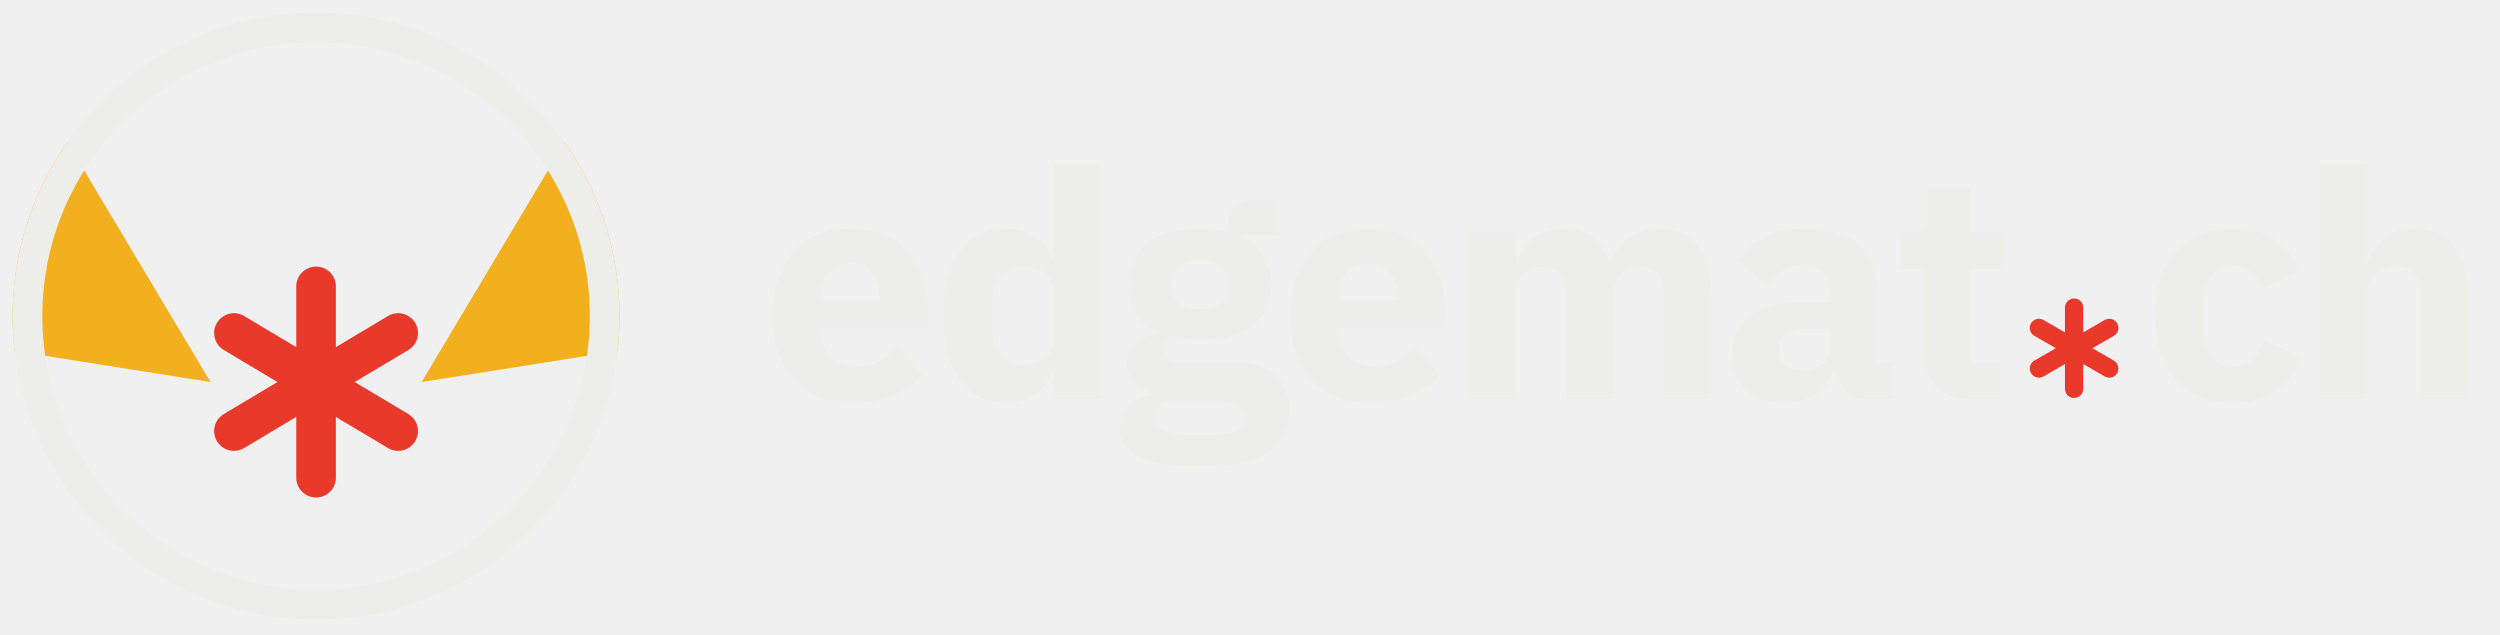
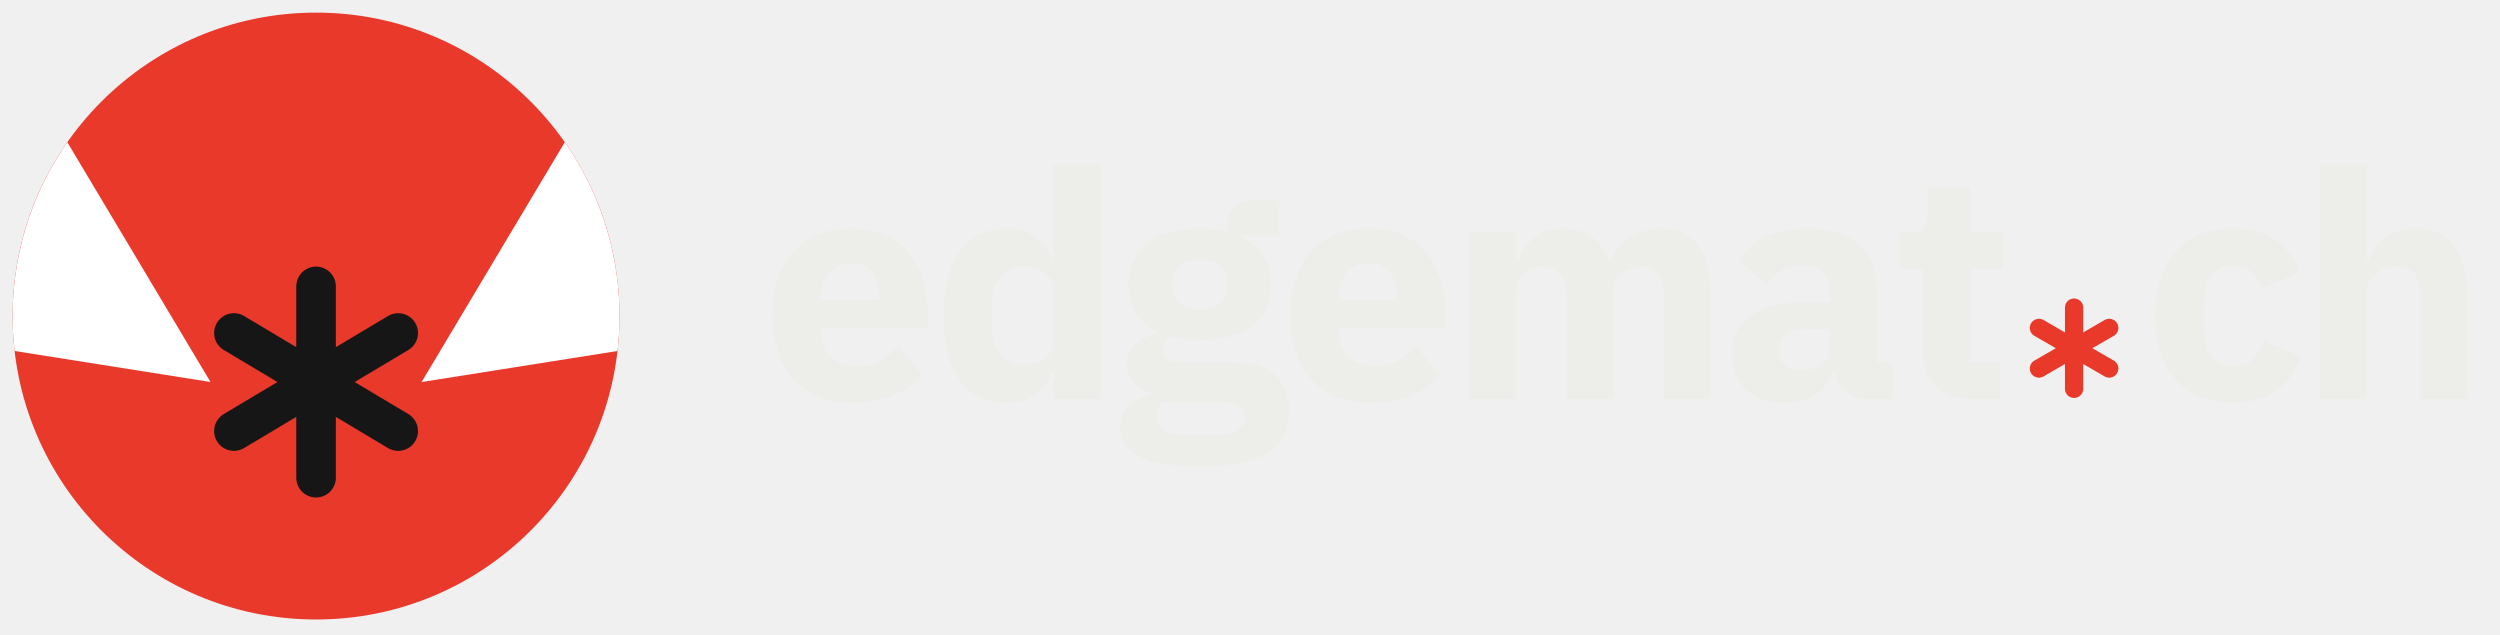
<svg xmlns="http://www.w3.org/2000/svg" width="394.15" height="100" viewBox="0 0 394.15 100">
  <g id="mark" transform="translate(-2.17 -2.17) scale(0.52)">
-     <path id="edge-left" fill="#F2B01E" d="M68 120 L24.59 47.3 L24.14 47.95 L23.5 48.89 L22.88 49.83 L22.27 50.78 L21.68 51.74 L21.09 52.7 L20.51 53.67 L19.95 54.65 L19.4 55.64 L18.86 56.63 L18.34 57.63 L17.82 58.64 L17.32 59.65 L16.83 60.66 L16.36 61.69 L15.89 62.72 L15.44 63.75 L15 64.79 L14.58 65.84 L14.16 66.89 L13.76 67.95 L13.38 69.01 L13 70.07 L12.64 71.14 L12.3 72.22 L11.96 73.29 L11.64 74.38 L11.33 75.46 L11.04 76.55 L10.76 77.65 L10.49 78.74 L10.24 79.84 L9.99 80.95 L9.77 82.05 L9.55 83.16 L9.35 84.27 L9.17 85.39 L9 86.5 L8.84 87.62 L8.69 88.74 L8.56 89.86 L8.44 90.98 L8.34 92.11 L8.25 93.23 L8.17 94.36 L8.11 95.49 L8.06 96.61 L8.03 97.74 L8.01 98.87 L8 100 L8.01 101.13 L8.03 102.26 L8.06 103.39 L8.11 104.51 L8.17 105.64 L8.25 106.77 L8.34 107.89 L8.44 109.02 L8.56 110.14 L8.61 110.59 Z" />
-     <path id="edge-right" fill="#F2B01E" d="M132 120 L191.39 110.59 L191.44 110.14 L191.56 109.02 L191.66 107.89 L191.75 106.77 L191.83 105.64 L191.89 104.51 L191.94 103.39 L191.97 102.26 L191.99 101.13 L192 100 L191.99 98.87 L191.97 97.74 L191.94 96.61 L191.89 95.49 L191.83 94.36 L191.75 93.23 L191.66 92.11 L191.56 90.98 L191.44 89.86 L191.31 88.74 L191.16 87.62 L191 86.5 L190.83 85.39 L190.65 84.27 L190.45 83.16 L190.23 82.05 L190.01 80.95 L189.76 79.84 L189.51 78.74 L189.24 77.65 L188.96 76.55 L188.67 75.46 L188.36 74.38 L188.04 73.29 L187.7 72.22 L187.36 71.14 L187 70.07 L186.62 69.01 L186.24 67.95 L185.84 66.89 L185.42 65.84 L185 64.79 L184.56 63.75 L184.11 62.72 L183.64 61.69 L183.17 60.66 L182.68 59.65 L182.18 58.64 L181.66 57.63 L181.14 56.63 L180.6 55.64 L180.05 54.65 L179.49 53.67 L178.91 52.7 L178.32 51.74 L177.73 50.78 L177.12 49.83 L176.5 48.89 L175.86 47.95 L175.41 47.3 Z" />
-     <path id="ring" fill="#EDEDEA" fill-rule="evenodd" d="M191.99 98.87 L191.97 97.74 L191.94 96.61 L191.89 95.49 L191.83 94.36 L191.75 93.23 L191.66 92.11 L191.56 90.98 L191.44 89.86 L191.31 88.74 L191.16 87.62 L191 86.5 L190.83 85.39 L190.65 84.27 L190.45 83.16 L190.23 82.05 L190.01 80.95 L189.76 79.84 L189.51 78.74 L189.24 77.65 L188.96 76.55 L188.67 75.46 L188.36 74.38 L188.04 73.29 L187.7 72.22 L187.36 71.14 L187 70.07 L186.62 69.01 L186.24 67.95 L185.84 66.89 L185.42 65.84 L185 64.79 L184.56 63.75 L184.11 62.72 L183.64 61.69 L183.17 60.66 L182.68 59.65 L182.18 58.64 L181.66 57.63 L181.14 56.63 L180.6 55.64 L180.05 54.65 L179.49 53.67 L178.91 52.7 L178.32 51.74 L177.73 50.78 L177.12 49.83 L176.5 48.89 L175.86 47.95 L175.22 47.03 L174.56 46.11 L173.9 45.2 L173.22 44.29 L172.53 43.4 L171.83 42.51 L171.12 41.64 L170.4 40.77 L169.66 39.91 L168.92 39.06 L168.17 38.22 L167.4 37.38 L166.63 36.56 L165.85 35.75 L165.05 34.95 L164.25 34.15 L163.44 33.37 L162.62 32.6 L161.78 31.83 L160.94 31.08 L160.09 30.34 L159.23 29.6 L158.36 28.88 L157.49 28.17 L156.6 27.47 L155.71 26.78 L154.8 26.1 L153.89 25.44 L152.97 24.78 L152.05 24.14 L151.11 23.5 L150.17 22.88 L149.22 22.27 L148.26 21.68 L147.3 21.09 L146.33 20.51 L145.35 19.95 L144.36 19.4 L143.37 18.86 L142.37 18.34 L141.36 17.82 L140.35 17.32 L139.34 16.83 L138.31 16.36 L137.28 15.89 L136.25 15.44 L135.21 15 L134.16 14.58 L133.11 14.16 L132.05 13.76 L130.99 13.38 L129.93 13 L128.86 12.64 L127.78 12.3 L126.71 11.96 L125.62 11.64 L124.54 11.33 L123.45 11.04 L122.35 10.76 L121.26 10.49 L120.16 10.24 L119.05 9.99 L117.95 9.77 L116.84 9.55 L115.73 9.35 L114.61 9.17 L113.5 9 L112.38 8.84 L111.26 8.69 L110.14 8.56 L109.02 8.44 L107.89 8.34 L106.77 8.25 L105.64 8.17 L104.51 8.11 L103.39 8.06 L102.26 8.03 L101.13 8.01 L100 8 L98.87 8.01 L97.74 8.03 L96.61 8.06 L95.49 8.11 L94.36 8.17 L93.23 8.25 L92.11 8.34 L90.98 8.44 L89.86 8.56 L88.74 8.69 L87.62 8.84 L86.5 9 L85.39 9.17 L84.27 9.35 L83.16 9.55 L82.05 9.77 L80.95 9.99 L79.84 10.24 L78.74 10.49 L77.65 10.76 L76.55 11.04 L75.46 11.33 L74.38 11.64 L73.29 11.96 L72.22 12.3 L71.14 12.64 L70.07 13 L69.01 13.38 L67.95 13.76 L66.89 14.16 L65.84 14.58 L64.79 15 L63.75 15.44 L62.72 15.89 L61.69 16.36 L60.66 16.83 L59.65 17.32 L58.64 17.82 L57.63 18.34 L56.63 18.86 L55.64 19.4 L54.65 19.95 L53.67 20.51 L52.7 21.09 L51.74 21.68 L50.78 22.27 L49.83 22.88 L48.89 23.5 L47.95 24.14 L47.03 24.78 L46.11 25.44 L45.2 26.1 L44.29 26.78 L43.4 27.47 L42.51 28.17 L41.64 28.88 L40.77 29.6 L39.91 30.34 L39.06 31.08 L38.22 31.83 L37.38 32.6 L36.56 33.37 L35.75 34.15 L34.95 34.95 L34.15 35.75 L33.37 36.56 L32.6 37.38 L31.83 38.22 L31.08 39.06 L30.34 39.91 L29.6 40.77 L28.88 41.64 L28.17 42.51 L27.47 43.4 L26.78 44.29 L26.1 45.2 L25.44 46.11 L24.78 47.03 L24.14 47.95 L23.5 48.89 L22.88 49.83 L22.27 50.78 L21.68 51.74 L21.09 52.7 L20.51 53.67 L19.95 54.65 L19.4 55.64 L18.86 56.63 L18.34 57.63 L17.82 58.64 L17.32 59.65 L16.83 60.66 L16.36 61.69 L15.89 62.72 L15.44 63.75 L15 64.79 L14.58 65.84 L14.16 66.89 L13.76 67.95 L13.38 69.01 L13 70.07 L12.64 71.14 L12.3 72.22 L11.96 73.29 L11.64 74.38 L11.33 75.46 L11.04 76.55 L10.76 77.65 L10.49 78.74 L10.24 79.84 L9.99 80.95 L9.77 82.05 L9.55 83.16 L9.35 84.27 L9.17 85.39 L9 86.5 L8.84 87.62 L8.69 88.74 L8.56 89.86 L8.44 90.98 L8.34 92.11 L8.25 93.23 L8.17 94.36 L8.11 95.49 L8.06 96.61 L8.03 97.74 L8.01 98.87 L8 100 L8.01 101.13 L8.03 102.26 L8.06 103.39 L8.11 104.51 L8.17 105.64 L8.25 106.77 L8.34 107.89 L8.44 109.02 L8.56 110.14 L8.69 111.26 L8.84 112.38 L9 113.5 L9.17 114.61 L9.35 115.73 L9.55 116.84 L9.77 117.95 L9.99 119.05 L10.24 120.16 L10.49 121.26 L10.76 122.35 L11.04 123.45 L11.33 124.54 L11.64 125.62 L11.96 126.71 L12.3 127.78 L12.64 128.86 L13 129.93 L13.38 130.99 L13.76 132.05 L14.16 133.11 L14.58 134.16 L15 135.21 L15.44 136.25 L15.89 137.28 L16.36 138.31 L16.83 139.34 L17.32 140.35 L17.82 141.36 L18.34 142.37 L18.86 143.37 L19.4 144.36 L19.95 145.35 L20.51 146.33 L21.09 147.3 L21.68 148.26 L22.27 149.22 L22.88 150.17 L23.5 151.11 L24.14 152.05 L24.78 152.97 L25.44 153.89 L26.1 154.8 L26.78 155.71 L27.47 156.6 L28.17 157.49 L28.88 158.36 L29.6 159.23 L30.34 160.09 L31.08 160.94 L31.83 161.78 L32.6 162.62 L33.37 163.44 L34.15 164.25 L34.95 165.05 L35.75 165.85 L36.56 166.63 L37.38 167.4 L38.22 168.17 L39.06 168.92 L39.91 169.66 L40.77 170.4 L41.64 171.12 L42.51 171.83 L43.4 172.53 L44.29 173.22 L45.2 173.9 L46.11 174.56 L47.03 175.22 L47.95 175.86 L48.89 176.5 L49.83 177.12 L50.78 177.73 L51.74 178.32 L52.7 178.91 L53.67 179.49 L54.65 180.05 L55.64 180.6 L56.63 181.14 L57.63 181.66 L58.64 182.18 L59.65 182.68 L60.66 183.17 L61.69 183.64 L62.72 184.11 L63.75 184.56 L64.79 185 L65.84 185.42 L66.89 185.84 L67.95 186.24 L69.01 186.62 L70.07 187 L71.14 187.36 L72.22 187.7 L73.29 188.04 L74.38 188.36 L75.46 188.67 L76.55 188.96 L77.65 189.24 L78.74 189.51 L79.84 189.76 L80.95 190.01 L82.05 190.23 L83.16 190.45 L84.27 190.65 L85.39 190.83 L86.5 191 L87.62 191.16 L88.74 191.31 L89.86 191.44 L90.98 191.56 L92.11 191.66 L93.23 191.75 L94.36 191.83 L95.49 191.89 L96.61 191.94 L97.74 191.97 L98.87 191.99 L100 192 L101.13 191.99 L102.26 191.97 L103.39 191.94 L104.51 191.89 L105.64 191.83 L106.77 191.75 L107.89 191.66 L109.02 191.56 L110.14 191.44 L111.26 191.31 L112.38 191.16 L113.5 191 L114.61 190.83 L115.73 190.65 L116.84 190.45 L117.95 190.23 L119.05 190.01 L120.16 189.76 L121.26 189.51 L122.35 189.24 L123.45 188.96 L124.54 188.67 L125.62 188.36 L126.71 188.04 L127.78 187.7 L128.86 187.36 L129.93 187 L130.99 186.62 L132.05 186.24 L133.11 185.84 L134.16 185.42 L135.21 185 L136.25 184.56 L137.28 184.11 L138.31 183.64 L139.34 183.17 L140.35 182.68 L141.36 182.18 L142.37 181.66 L143.37 181.14 L144.36 180.6 L145.35 180.05 L146.33 179.49 L147.3 178.91 L148.26 178.32 L149.22 177.73 L150.17 177.12 L151.11 176.5 L152.05 175.86 L152.97 175.22 L153.89 174.56 L154.8 173.9 L155.71 173.22 L156.6 172.53 L157.49 171.83 L158.36 171.12 L159.23 170.4 L160.09 169.66 L160.94 168.92 L161.78 168.17 L162.62 167.4 L163.44 166.63 L164.25 165.85 L165.05 165.05 L165.85 164.25 L166.63 163.44 L167.4 162.62 L168.17 161.78 L168.92 160.94 L169.66 160.09 L170.4 159.23 L171.12 158.36 L171.83 157.49 L172.53 156.6 L173.22 155.71 L173.9 154.8 L174.56 153.89 L175.22 152.97 L175.86 152.05 L176.5 151.11 L177.12 150.17 L177.73 149.22 L178.32 148.26 L178.91 147.3 L179.49 146.33 L180.05 145.35 L180.6 144.36 L181.14 143.37 L181.66 142.37 L182.18 141.36 L182.68 140.35 L183.17 139.34 L183.64 138.31 L184.11 137.28 L184.56 136.25 L185 135.21 L185.42 134.16 L185.84 133.11 L186.24 132.05 L186.62 130.99 L187 129.93 L187.36 128.86 L187.7 127.78 L188.04 126.71 L188.36 125.62 L188.67 124.54 L188.96 123.45 L189.24 122.35 L189.51 121.26 L189.76 120.16 L190.01 119.05 L190.23 117.95 L190.45 116.84 L190.65 115.73 L190.83 114.61 L191 113.5 L191.16 112.38 L191.31 111.26 L191.44 110.14 L191.56 109.02 L191.66 107.89 L191.75 106.77 L191.83 105.64 L191.89 104.51 L191.94 103.39 L191.97 102.26 L191.99 101.13 L192 100 Z M182.99 101.02 L182.98 102.04 L182.94 103.05 L182.9 104.07 L182.84 105.09 L182.78 106.11 L182.69 107.12 L182.6 108.14 L182.49 109.15 L182.38 110.16 L182.24 111.17 L182.1 112.18 L181.95 113.19 L181.78 114.19 L181.6 115.19 L181.41 116.19 L181.2 117.19 L180.98 118.19 L180.75 119.18 L180.51 120.17 L180.26 121.15 L179.99 122.14 L179.72 123.12 L179.43 124.09 L179.12 125.07 L178.81 126.04 L178.49 127 L178.15 127.96 L177.8 128.92 L177.44 129.87 L177.07 130.82 L176.68 131.76 L176.29 132.7 L175.88 133.64 L175.46 134.56 L175.03 135.49 L174.59 136.41 L174.14 137.32 L173.67 138.22 L173.2 139.13 L172.71 140.02 L172.22 140.91 L171.71 141.79 L171.19 142.67 L170.66 143.54 L170.12 144.4 L169.57 145.26 L169.01 146.11 L168.44 146.96 L167.86 147.79 L167.27 148.62 L166.67 149.44 L166.05 150.26 L165.43 151.06 L164.8 151.86 L164.16 152.65 L163.51 153.44 L162.85 154.21 L162.18 154.98 L161.5 155.74 L160.81 156.49 L160.11 157.23 L159.41 157.97 L158.69 158.69 L157.97 159.41 L157.23 160.11 L156.49 160.81 L155.74 161.5 L154.98 162.18 L154.21 162.85 L153.44 163.51 L152.65 164.16 L151.86 164.8 L151.06 165.43 L150.26 166.05 L149.44 166.67 L148.62 167.27 L147.79 167.86 L146.96 168.44 L146.11 169.01 L145.26 169.57 L144.4 170.12 L143.54 170.66 L142.67 171.19 L141.79 171.71 L140.91 172.22 L140.02 172.71 L139.13 173.2 L138.22 173.67 L137.32 174.14 L136.41 174.59 L135.49 175.03 L134.56 175.46 L133.64 175.88 L132.7 176.29 L131.76 176.68 L130.82 177.07 L129.87 177.44 L128.92 177.8 L127.96 178.15 L127 178.49 L126.04 178.81 L125.07 179.12 L124.09 179.43 L123.12 179.72 L122.14 179.99 L121.15 180.26 L120.17 180.51 L119.18 180.75 L118.19 180.98 L117.19 181.2 L116.19 181.41 L115.19 181.6 L114.19 181.78 L113.19 181.95 L112.18 182.1 L111.17 182.24 L110.16 182.38 L109.15 182.49 L108.14 182.6 L107.12 182.69 L106.11 182.78 L105.09 182.84 L104.07 182.9 L103.05 182.94 L102.04 182.98 L101.02 182.99 L100 183 L98.98 182.99 L97.96 182.98 L96.95 182.94 L95.93 182.9 L94.91 182.84 L93.89 182.78 L92.88 182.69 L91.86 182.6 L90.85 182.49 L89.84 182.38 L88.83 182.24 L87.82 182.1 L86.81 181.95 L85.81 181.78 L84.81 181.6 L83.81 181.41 L82.81 181.2 L81.81 180.98 L80.82 180.75 L79.83 180.51 L78.85 180.26 L77.86 179.99 L76.88 179.72 L75.91 179.43 L74.93 179.12 L73.96 178.81 L73 178.49 L72.04 178.15 L71.08 177.8 L70.13 177.44 L69.18 177.07 L68.24 176.68 L67.3 176.29 L66.36 175.88 L65.44 175.46 L64.51 175.03 L63.59 174.59 L62.68 174.14 L61.78 173.67 L60.87 173.2 L59.98 172.71 L59.09 172.22 L58.21 171.71 L57.33 171.19 L56.46 170.66 L55.6 170.12 L54.74 169.57 L53.89 169.01 L53.04 168.44 L52.21 167.86 L51.38 167.27 L50.56 166.67 L49.74 166.05 L48.94 165.43 L48.14 164.8 L47.35 164.16 L46.56 163.51 L45.79 162.85 L45.02 162.18 L44.26 161.5 L43.51 160.81 L42.77 160.11 L42.03 159.41 L41.31 158.69 L40.59 157.97 L39.89 157.23 L39.19 156.49 L38.5 155.74 L37.82 154.98 L37.15 154.21 L36.49 153.44 L35.84 152.65 L35.2 151.86 L34.57 151.06 L33.95 150.26 L33.33 149.44 L32.73 148.62 L32.14 147.79 L31.56 146.96 L30.99 146.11 L30.43 145.26 L29.88 144.4 L29.34 143.54 L28.81 142.67 L28.29 141.79 L27.78 140.91 L27.29 140.02 L26.8 139.13 L26.33 138.22 L25.86 137.32 L25.41 136.41 L24.97 135.49 L24.54 134.56 L24.12 133.64 L23.71 132.7 L23.32 131.76 L22.93 130.82 L22.56 129.87 L22.2 128.92 L21.85 127.96 L21.51 127 L21.19 126.04 L20.88 125.07 L20.57 124.09 L20.28 123.12 L20.01 122.14 L19.74 121.15 L19.49 120.17 L19.25 119.18 L19.02 118.19 L18.8 117.19 L18.59 116.19 L18.4 115.19 L18.22 114.19 L18.05 113.19 L17.9 112.18 L17.76 111.17 L17.62 110.16 L17.51 109.15 L17.4 108.14 L17.31 107.12 L17.22 106.11 L17.16 105.09 L17.1 104.07 L17.06 103.05 L17.02 102.04 L17.01 101.02 L17 100 L17.01 98.98 L17.02 97.96 L17.06 96.95 L17.1 95.93 L17.16 94.91 L17.22 93.89 L17.31 92.88 L17.4 91.86 L17.51 90.85 L17.62 89.84 L17.76 88.83 L17.9 87.82 L18.05 86.81 L18.22 85.81 L18.4 84.81 L18.59 83.81 L18.8 82.81 L19.02 81.81 L19.25 80.82 L19.49 79.83 L19.74 78.85 L20.01 77.86 L20.28 76.88 L20.57 75.91 L20.88 74.93 L21.19 73.96 L21.51 73 L21.85 72.04 L22.2 71.08 L22.56 70.13 L22.93 69.18 L23.32 68.24 L23.71 67.3 L24.12 66.36 L24.54 65.44 L24.97 64.51 L25.41 63.59 L25.86 62.68 L26.33 61.78 L26.8 60.87 L27.29 59.98 L27.78 59.09 L28.29 58.21 L28.81 57.33 L29.34 56.46 L29.88 55.6 L30.43 54.74 L30.99 53.89 L31.56 53.04 L32.14 52.21 L32.73 51.38 L33.33 50.56 L33.95 49.74 L34.57 48.94 L35.2 48.14 L35.84 47.35 L36.49 46.56 L37.15 45.79 L37.82 45.02 L38.5 44.26 L39.19 43.51 L39.89 42.77 L40.59 42.03 L41.31 41.31 L42.03 40.59 L42.77 39.89 L43.51 39.19 L44.26 38.5 L45.02 37.82 L45.79 37.15 L46.56 36.49 L47.35 35.84 L48.14 35.2 L48.94 34.57 L49.74 33.95 L50.56 33.33 L51.38 32.73 L52.21 32.14 L53.04 31.56 L53.89 30.99 L54.74 30.43 L55.6 29.88 L56.46 29.34 L57.33 28.81 L58.21 28.29 L59.09 27.78 L59.98 27.29 L60.87 26.8 L61.78 26.33 L62.68 25.86 L63.59 25.41 L64.51 24.97 L65.44 24.54 L66.36 24.12 L67.3 23.71 L68.24 23.32 L69.18 22.93 L70.13 22.56 L71.08 22.2 L72.04 21.85 L73 21.51 L73.96 21.19 L74.93 20.88 L75.91 20.57 L76.88 20.28 L77.86 20.01 L78.85 19.74 L79.83 19.49 L80.82 19.25 L81.81 19.02 L82.81 18.8 L83.81 18.59 L84.81 18.4 L85.81 18.22 L86.81 18.05 L87.82 17.9 L88.83 17.76 L89.84 17.62 L90.85 17.51 L91.86 17.4 L92.88 17.31 L93.89 17.22 L94.91 17.16 L95.93 17.1 L96.95 17.06 L97.96 17.02 L98.98 17.01 L100 17 L101.02 17.01 L102.04 17.02 L103.05 17.06 L104.07 17.1 L105.09 17.16 L106.11 17.22 L107.12 17.31 L108.14 17.4 L109.15 17.51 L110.16 17.62 L111.17 17.76 L112.18 17.9 L113.19 18.05 L114.19 18.22 L115.19 18.4 L116.19 18.59 L117.19 18.8 L118.19 19.02 L119.18 19.25 L120.17 19.49 L121.15 19.74 L122.14 20.01 L123.12 20.28 L124.09 20.57 L125.07 20.88 L126.04 21.19 L127 21.51 L127.96 21.85 L128.92 22.2 L129.87 22.56 L130.82 22.93 L131.76 23.32 L132.7 23.71 L133.64 24.12 L134.56 24.54 L135.49 24.97 L136.41 25.41 L137.32 25.86 L138.22 26.33 L139.13 26.8 L140.02 27.29 L140.91 27.78 L141.79 28.29 L142.67 28.81 L143.54 29.34 L144.4 29.88 L145.26 30.43 L146.11 30.99 L146.96 31.56 L147.79 32.14 L148.62 32.73 L149.44 33.33 L150.26 33.95 L151.06 34.57 L151.86 35.2 L152.65 35.84 L153.44 36.49 L154.21 37.15 L154.98 37.82 L155.74 38.5 L156.49 39.19 L157.23 39.89 L157.97 40.59 L158.69 41.31 L159.41 42.03 L160.11 42.77 L160.81 43.51 L161.5 44.26 L162.18 45.02 L162.85 45.79 L163.51 46.56 L164.16 47.35 L164.8 48.14 L165.43 48.94 L166.05 49.74 L166.67 50.56 L167.27 51.38 L167.86 52.21 L168.44 53.04 L169.01 53.89 L169.57 54.74 L170.12 55.6 L170.66 56.46 L171.19 57.33 L171.71 58.21 L172.22 59.09 L172.71 59.98 L173.2 60.87 L173.67 61.78 L174.14 62.68 L174.59 63.59 L175.03 64.51 L175.46 65.44 L175.88 66.36 L176.29 67.3 L176.68 68.24 L177.07 69.18 L177.44 70.13 L177.8 71.08 L178.15 72.04 L178.49 73 L178.81 73.96 L179.12 74.93 L179.43 75.91 L179.72 76.88 L179.99 77.86 L180.26 78.85 L180.51 79.83 L180.75 80.82 L180.98 81.81 L181.2 82.81 L181.41 83.81 L181.6 84.81 L181.78 85.81 L181.95 86.81 L182.1 87.82 L182.24 88.83 L182.38 89.84 L182.49 90.85 L182.6 91.86 L182.69 92.88 L182.78 93.89 L182.84 94.91 L182.9 95.93 L182.94 96.95 L182.98 97.96 L182.99 98.98 L183 100 Z" />
-     <path id="spark" fill="#E8392B" d="M94.01 149.39 L94.05 149.78 L94.12 150.17 L94.2 150.55 L94.32 150.93 L94.46 151.3 L94.62 151.65 L94.8 152 L95.01 152.33 L95.24 152.65 L95.49 152.96 L95.76 153.24 L96.04 153.51 L96.35 153.76 L96.67 153.99 L97 154.2 L97.35 154.38 L97.7 154.54 L98.07 154.68 L98.45 154.8 L98.83 154.88 L99.22 154.95 L99.61 154.99 L100 155 L100.39 154.99 L100.78 154.95 L101.17 154.88 L101.55 154.8 L101.93 154.68 L102.3 154.54 L102.65 154.38 L103 154.2 L103.33 153.99 L103.65 153.76 L103.96 153.51 L104.24 153.24 L104.51 152.96 L104.76 152.65 L104.99 152.33 L105.2 152 L105.38 151.65 L105.54 151.3 L105.68 150.93 L105.8 150.55 L105.88 150.17 L105.95 149.78 L105.99 149.39 L106 149 L106 130.57 L121.82 140.02 L122.17 140.21 L122.52 140.37 L122.89 140.52 L123.26 140.64 L123.64 140.73 L124.03 140.8 L124.42 140.85 L124.81 140.87 L125.2 140.86 L125.6 140.83 L125.98 140.77 L126.37 140.68 L126.75 140.57 L127.11 140.44 L127.47 140.29 L127.82 140.11 L128.16 139.9 L128.48 139.68 L128.79 139.43 L129.08 139.17 L129.35 138.89 L129.61 138.59 L129.84 138.27 L130.05 137.94 L130.24 137.6 L130.41 137.24 L130.55 136.88 L130.67 136.5 L130.77 136.12 L130.84 135.74 L130.88 135.35 L130.9 134.95 L130.89 134.56 L130.86 134.17 L130.8 133.78 L130.72 133.4 L130.61 133.02 L130.48 132.65 L130.32 132.29 L130.14 131.94 L129.94 131.61 L129.71 131.28 L129.47 130.98 L129.2 130.69 L128.92 130.41 L128.62 130.16 L128.31 129.93 L127.98 129.71 L111.7 120 L127.98 110.29 L128.31 110.07 L128.62 109.84 L128.92 109.59 L129.2 109.31 L129.47 109.02 L129.71 108.72 L129.94 108.39 L130.14 108.06 L130.32 107.71 L130.48 107.35 L130.61 106.98 L130.72 106.6 L130.8 106.22 L130.86 105.83 L130.89 105.44 L130.9 105.05 L130.88 104.65 L130.84 104.26 L130.77 103.88 L130.67 103.5 L130.55 103.12 L130.41 102.76 L130.24 102.4 L130.05 102.06 L129.84 101.73 L129.61 101.41 L129.35 101.11 L129.08 100.83 L128.79 100.57 L128.48 100.32 L128.16 100.1 L127.82 99.89 L127.47 99.71 L127.11 99.56 L126.75 99.43 L126.37 99.32 L125.98 99.23 L125.6 99.17 L125.2 99.14 L124.81 99.13 L124.42 99.15 L124.03 99.2 L123.64 99.27 L123.26 99.36 L122.89 99.48 L122.52 99.63 L122.17 99.79 L121.82 99.98 L106 109.43 L106 91 L105.99 90.61 L105.95 90.22 L105.88 89.83 L105.8 89.45 L105.68 89.07 L105.54 88.7 L105.38 88.35 L105.2 88 L104.99 87.67 L104.76 87.35 L104.51 87.04 L104.24 86.76 L103.96 86.49 L103.65 86.24 L103.33 86.01 L103 85.8 L102.65 85.62 L102.3 85.46 L101.93 85.32 L101.55 85.2 L101.17 85.12 L100.78 85.05 L100.39 85.01 L100 85 L99.61 85.01 L99.22 85.05 L98.83 85.12 L98.45 85.2 L98.07 85.32 L97.7 85.46 L97.35 85.62 L97 85.8 L96.67 86.01 L96.35 86.24 L96.04 86.49 L95.76 86.76 L95.49 87.04 L95.24 87.35 L95.01 87.67 L94.8 88 L94.62 88.35 L94.46 88.7 L94.32 89.07 L94.2 89.45 L94.12 89.83 L94.05 90.22 L94.01 90.61 L94 91 L94 109.43 L78.18 99.98 L77.83 99.79 L77.48 99.63 L77.11 99.48 L76.74 99.36 L76.36 99.27 L75.97 99.2 L75.58 99.15 L75.19 99.13 L74.8 99.14 L74.4 99.17 L74.02 99.23 L73.63 99.32 L73.25 99.43 L72.89 99.56 L72.53 99.71 L72.18 99.89 L71.84 100.1 L71.52 100.32 L71.21 100.57 L70.92 100.83 L70.65 101.11 L70.39 101.41 L70.16 101.73 L69.95 102.06 L69.76 102.4 L69.59 102.76 L69.45 103.12 L69.33 103.5 L69.23 103.88 L69.16 104.26 L69.12 104.65 L69.1 105.05 L69.11 105.44 L69.14 105.83 L69.2 106.22 L69.28 106.6 L69.39 106.98 L69.52 107.35 L69.68 107.71 L69.86 108.06 L70.06 108.39 L70.29 108.72 L70.53 109.02 L70.8 109.31 L71.08 109.59 L71.38 109.84 L71.69 110.07 L72.02 110.29 L88.3 120 L72.02 129.71 L71.69 129.93 L71.38 130.16 L71.08 130.41 L70.8 130.69 L70.53 130.98 L70.29 131.28 L70.06 131.61 L69.86 131.94 L69.68 132.29 L69.52 132.65 L69.39 133.02 L69.28 133.4 L69.2 133.78 L69.14 134.17 L69.11 134.56 L69.1 134.95 L69.12 135.35 L69.16 135.74 L69.23 136.12 L69.33 136.5 L69.45 136.88 L69.59 137.24 L69.76 137.6 L69.95 137.94 L70.16 138.27 L70.39 138.59 L70.65 138.89 L70.92 139.17 L71.21 139.43 L71.52 139.68 L71.84 139.9 L72.18 140.11 L72.53 140.29 L72.89 140.44 L73.25 140.57 L73.63 140.68 L74.02 140.77 L74.4 140.83 L74.8 140.86 L75.19 140.87 L75.58 140.85 L75.97 140.8 L76.36 140.73 L76.74 140.64 L77.11 140.52 L77.48 140.37 L77.83 140.21 L78.18 140.02 L94 130.57 L94 149 Z" />
+     <circle id="ring" cx="100" cy="100" r="92" fill="#E8392B" />
+     <path id="edge-left" fill="#FFFFFF" d="M68 120 L24.59 47.3 L24.14 47.95 L23.5 48.89 L22.88 49.83 L22.27 50.78 L21.68 51.74 L21.09 52.7 L20.51 53.67 L19.95 54.65 L19.4 55.64 L18.86 56.63 L18.34 57.63 L17.82 58.64 L17.32 59.65 L16.83 60.66 L16.36 61.69 L15.89 62.72 L15.44 63.75 L15 64.79 L14.58 65.84 L14.16 66.89 L13.76 67.95 L13.38 69.01 L13 70.07 L12.64 71.14 L12.3 72.22 L11.96 73.29 L11.64 74.38 L11.33 75.46 L11.04 76.55 L10.76 77.65 L10.49 78.74 L10.24 79.84 L9.99 80.95 L9.77 82.05 L9.55 83.16 L9.35 84.27 L9.17 85.39 L9 86.5 L8.84 87.62 L8.69 88.74 L8.56 89.86 L8.44 90.98 L8.34 92.11 L8.25 93.23 L8.17 94.36 L8.11 95.49 L8.06 96.61 L8.03 97.74 L8.01 98.87 L8 100 L8.01 101.13 L8.03 102.26 L8.06 103.39 L8.11 104.51 L8.17 105.64 L8.25 106.77 L8.34 107.89 L8.44 109.02 L8.56 110.14 L8.61 110.59 Z" />
+     <path id="edge-right" fill="#FFFFFF" d="M132 120 L191.39 110.59 L191.44 110.14 L191.56 109.02 L191.66 107.89 L191.75 106.77 L191.83 105.64 L191.89 104.51 L191.94 103.39 L191.97 102.26 L191.99 101.13 L192 100 L191.99 98.87 L191.97 97.74 L191.94 96.61 L191.89 95.49 L191.83 94.36 L191.75 93.23 L191.66 92.11 L191.56 90.98 L191.44 89.86 L191.31 88.74 L191.16 87.62 L191 86.5 L190.83 85.39 L190.65 84.27 L190.45 83.16 L190.23 82.05 L190.01 80.95 L189.76 79.84 L189.51 78.74 L189.24 77.65 L188.96 76.55 L188.67 75.46 L188.36 74.38 L188.04 73.29 L187.7 72.22 L187.36 71.14 L187 70.07 L186.62 69.01 L186.24 67.95 L185.84 66.89 L185.42 65.84 L185 64.79 L184.56 63.75 L184.11 62.72 L183.64 61.69 L183.17 60.66 L182.68 59.65 L182.18 58.64 L181.66 57.63 L181.14 56.63 L180.6 55.64 L180.05 54.65 L179.49 53.67 L178.91 52.7 L178.32 51.74 L177.73 50.78 L177.12 49.83 L176.5 48.89 L175.86 47.95 L175.41 47.3 Z" />
+     <path id="spark" fill="#161616" d="M94.01 149.39 L94.05 149.78 L94.12 150.17 L94.2 150.55 L94.32 150.93 L94.46 151.3 L94.62 151.65 L94.8 152 L95.01 152.33 L95.24 152.65 L95.49 152.96 L95.76 153.24 L96.04 153.51 L96.35 153.76 L96.67 153.99 L97 154.2 L97.35 154.38 L97.7 154.54 L98.07 154.68 L98.45 154.8 L98.83 154.88 L99.22 154.95 L99.61 154.99 L100 155 L100.39 154.99 L100.78 154.95 L101.17 154.88 L101.55 154.8 L101.93 154.68 L102.3 154.54 L102.65 154.38 L103 154.2 L103.33 153.99 L103.65 153.76 L103.96 153.51 L104.24 153.24 L104.51 152.96 L104.76 152.65 L104.99 152.33 L105.2 152 L105.38 151.65 L105.54 151.3 L105.68 150.93 L105.8 150.55 L105.88 150.17 L105.95 149.78 L105.99 149.39 L106 149 L106 130.57 L121.82 140.02 L122.17 140.21 L122.52 140.37 L122.89 140.52 L123.26 140.64 L123.64 140.73 L124.03 140.8 L124.42 140.85 L124.81 140.87 L125.2 140.86 L125.6 140.83 L125.98 140.77 L126.37 140.68 L126.75 140.57 L127.11 140.44 L127.47 140.29 L127.82 140.11 L128.16 139.9 L128.48 139.68 L128.79 139.43 L129.08 139.17 L129.35 138.89 L129.61 138.59 L129.84 138.27 L130.05 137.94 L130.24 137.6 L130.41 137.24 L130.55 136.88 L130.67 136.5 L130.77 136.12 L130.84 135.74 L130.88 135.35 L130.9 134.95 L130.89 134.56 L130.86 134.17 L130.8 133.78 L130.72 133.4 L130.61 133.02 L130.48 132.65 L130.32 132.29 L130.14 131.94 L129.94 131.61 L129.71 131.28 L129.47 130.98 L129.2 130.69 L128.92 130.41 L128.62 130.16 L128.31 129.93 L127.98 129.71 L111.7 120 L127.98 110.29 L128.31 110.07 L128.62 109.84 L128.92 109.59 L129.2 109.31 L129.47 109.02 L129.71 108.72 L129.94 108.39 L130.14 108.06 L130.32 107.71 L130.48 107.35 L130.61 106.98 L130.72 106.6 L130.8 106.22 L130.86 105.83 L130.89 105.44 L130.9 105.05 L130.88 104.65 L130.84 104.26 L130.77 103.88 L130.67 103.5 L130.55 103.12 L130.41 102.76 L130.24 102.4 L130.05 102.06 L129.84 101.73 L129.61 101.41 L129.35 101.11 L129.08 100.83 L128.79 100.57 L128.48 100.32 L128.16 100.1 L127.82 99.89 L127.47 99.71 L127.11 99.56 L126.75 99.43 L126.37 99.32 L125.98 99.23 L125.6 99.17 L125.2 99.14 L124.81 99.13 L124.42 99.15 L124.03 99.2 L123.64 99.27 L123.26 99.36 L122.89 99.48 L122.52 99.63 L122.17 99.79 L121.82 99.98 L106 109.43 L106 91 L105.99 90.61 L105.95 90.22 L105.88 89.83 L105.8 89.45 L105.68 89.07 L105.54 88.7 L105.38 88.35 L105.2 88 L104.99 87.67 L104.76 87.35 L104.51 87.04 L104.24 86.76 L103.96 86.49 L103.65 86.24 L103.33 86.01 L103 85.8 L102.65 85.62 L102.3 85.46 L101.93 85.32 L101.55 85.2 L101.17 85.12 L100.78 85.05 L100.39 85.01 L100 85 L99.61 85.01 L99.22 85.05 L98.83 85.12 L98.45 85.2 L98.07 85.32 L97.7 85.46 L97.35 85.62 L97 85.8 L96.67 86.01 L96.35 86.24 L96.04 86.49 L95.76 86.76 L95.49 87.04 L95.24 87.35 L95.01 87.67 L94.8 88 L94.62 88.35 L94.46 88.7 L94.32 89.07 L94.2 89.45 L94.12 89.83 L94.05 90.22 L94.01 90.61 L94 91 L94 109.43 L78.18 99.98 L77.83 99.79 L77.48 99.63 L77.11 99.48 L76.74 99.36 L76.36 99.27 L75.97 99.2 L75.58 99.15 L75.19 99.13 L74.8 99.14 L74.4 99.17 L74.02 99.23 L73.63 99.32 L73.25 99.43 L72.89 99.56 L72.53 99.71 L72.18 99.89 L71.84 100.1 L71.52 100.32 L71.21 100.57 L70.92 100.83 L70.65 101.11 L70.39 101.41 L70.16 101.73 L69.95 102.06 L69.76 102.4 L69.59 102.76 L69.45 103.12 L69.33 103.5 L69.23 103.88 L69.16 104.26 L69.12 104.65 L69.1 105.05 L69.11 105.44 L69.14 105.83 L69.2 106.22 L69.28 106.6 L69.39 106.98 L69.52 107.35 L69.68 107.71 L69.86 108.06 L70.06 108.39 L70.29 108.72 L70.53 109.02 L70.8 109.31 L71.08 109.59 L71.38 109.84 L71.69 110.07 L72.02 110.29 L88.3 120 L72.02 129.71 L71.69 129.93 L71.38 130.16 L71.08 130.41 L70.8 130.69 L70.53 130.98 L70.29 131.28 L70.06 131.61 L69.86 131.94 L69.68 132.29 L69.52 132.65 L69.39 133.02 L69.28 133.4 L69.2 133.78 L69.14 134.17 L69.11 134.56 L69.1 134.95 L69.12 135.35 L69.16 135.74 L69.23 136.12 L69.33 136.5 L69.45 136.88 L69.59 137.24 L69.76 137.6 L69.95 137.94 L70.16 138.27 L70.39 138.59 L70.65 138.89 L70.92 139.17 L71.21 139.43 L71.52 139.68 L71.84 139.9 L72.18 140.11 L72.53 140.29 L72.89 140.44 L73.25 140.57 L73.63 140.68 L74.02 140.77 L74.4 140.83 L74.8 140.86 L75.19 140.87 L75.58 140.85 L75.97 140.8 L76.36 140.73 L76.74 140.64 L77.11 140.52 L77.48 140.37 L77.83 140.21 L78.18 140.02 L94 130.57 L94 149 Z" />
  </g>
  <path id="wordmark" fill="#EDEDEA" d="M134.4 63.5Q130.4 63.5 127.575 61.825Q124.75 60.15 123.275 57.05Q121.8 53.95 121.8 49.75Q121.8 45.6 123.225 42.525Q124.65 39.45 127.4 37.75Q130.15 36.05 134.1 36.05Q138.45 36.05 141.125 37.925Q143.8 39.8 145.05 42.85Q146.3 45.9 146.3 49.45V51.65H129.45V52.05Q129.45 54.65 130.875 56.175Q132.3 57.7 135.25 57.7Q137.6 57.7 139.025 56.75Q140.45 55.8 141.7 54.55L145.4 59.15Q143.65 61.15 140.825 62.325Q138.0 63.5 134.4 63.5ZM134.25 41.5Q132.75 41.5 131.675 42.175Q130.6 42.85 130.025 44.05Q129.45 45.25 129.45 46.9V47.3H138.65V46.85Q138.65 45.25 138.175 44.05Q137.7 42.85 136.725 42.175Q135.75 41.5 134.25 41.5Z M166.15 62.9V58.5H165.9Q165.35 60.65 163.375 62.075Q161.4 63.5 158.85 63.5Q155.55 63.5 153.3 61.925Q151.05 60.35 149.9 57.275Q148.75 54.2 148.75 49.75Q148.75 45.3 149.9 42.25Q151.05 39.2 153.3 37.625Q155.55 36.05 158.85 36.05Q161.4 36.05 163.375 37.45Q165.35 38.85 165.9 41.05H166.15V25.9H173.55V62.9ZM161.3 57.5Q162.7 57.5 163.8 57.05Q164.9 56.6 165.525 55.725Q166.15 54.85 166.15 53.65V45.9Q166.15 44.7 165.525 43.825Q164.9 42.95 163.8 42.5Q162.7 42.05 161.3 42.05Q159.2 42.05 157.825 43.525Q156.45 45.0 156.45 47.5V52.05Q156.45 54.5 157.825 56.0Q159.2 57.5 161.3 57.5Z M203.25 64.8Q203.25 67.55 201.925 69.5Q200.6 71.45 197.5 72.475Q194.4 73.5 189.05 73.5Q184.5 73.5 181.775 72.775Q179.05 72.05 177.825 70.675Q176.6 69.3 176.6 67.4Q176.6 65.2 177.9 63.95Q179.2 62.7 181.5 62.4V61.85Q179.65 61.5 178.675 60.225Q177.7 58.95 177.7 57.25Q177.7 55.2 179.225 54.075Q180.75 52.95 182.6 52.6V52.4Q180.25 51.3 179.075 49.375Q177.9 47.45 177.9 44.9Q177.9 42.25 179.15 40.25Q180.4 38.25 182.9 37.15Q185.4 36.05 189.15 36.05Q190.4 36.05 191.525 36.175Q192.65 36.3 193.6 36.55V35.55Q193.6 33.5 194.65 32.55Q195.7 31.6 197.55 31.6H201.7V37.1H195.9V37.4Q198.2 38.5 199.3 40.45Q200.4 42.4 200.4 44.9Q200.4 47.5 199.175 49.475Q197.95 51.45 195.45 52.525Q192.95 53.6 189.15 53.6Q187.85 53.6 186.675 53.45Q185.5 53.3 184.5 53.05Q184.0 53.4 183.675 53.925Q183.35 54.45 183.35 55.15Q183.35 56.1 184.075 56.625Q184.8 57.15 186.5 57.15H194.1Q198.9 57.15 201.075 59.15Q203.25 61.15 203.25 64.8ZM196.3 65.8Q196.3 64.65 195.375 64.05Q194.45 63.45 192.25 63.45H183.25Q182.75 63.95 182.525 64.575Q182.3 65.2 182.3 65.8Q182.3 67.2 183.55 67.9Q184.8 68.6 187.8 68.6H190.8Q193.8 68.6 195.05 67.9Q196.3 67.2 196.3 65.8ZM189.15 48.75Q191.35 48.75 192.425 47.8Q193.5 46.85 193.5 45.15V44.55Q193.5 42.8 192.425 41.875Q191.35 40.95 189.15 40.95Q187.0 40.95 185.9 41.875Q184.8 42.8 184.8 44.55V45.15Q184.8 46.85 185.9 47.8Q187.0 48.75 189.15 48.75Z M216.0 63.5Q212.0 63.5 209.175 61.825Q206.35 60.15 204.875 57.05Q203.4 53.95 203.4 49.75Q203.4 45.6 204.825 42.525Q206.25 39.45 209.0 37.75Q211.75 36.05 215.7 36.05Q220.05 36.05 222.725 37.925Q225.4 39.8 226.65 42.85Q227.9 45.9 227.9 49.45V51.65H211.05V52.05Q211.05 54.65 212.475 56.175Q213.9 57.7 216.85 57.7Q219.2 57.7 220.625 56.75Q222.05 55.8 223.3 54.55L227.0 59.15Q225.25 61.15 222.425 62.325Q219.6 63.5 216.0 63.5ZM215.85 41.5Q214.35 41.5 213.275 42.175Q212.2 42.85 211.625 44.05Q211.05 45.25 211.05 46.9V47.3H220.25V46.85Q220.25 45.25 219.775 44.05Q219.3 42.85 218.325 42.175Q217.35 41.5 215.85 41.5Z M239.05 62.9H231.65V36.65H239.05V41.1H239.35Q240.05 39.0 241.775 37.525Q243.5 36.05 246.4 36.05Q249.1 36.05 251.0 37.4Q252.9 38.75 253.75 41.35H253.9Q254.6 39.15 256.75 37.6Q258.9 36.05 261.9 36.05Q265.7 36.05 267.725 38.775Q269.75 41.5 269.75 46.45V62.9H262.35V47.05Q262.35 44.5 261.475 43.275Q260.6 42.05 258.75 42.05Q257.65 42.05 256.65 42.475Q255.65 42.9 255.025 43.75Q254.4 44.6 254.4 45.9V62.9H247.0V47.05Q247.0 44.5 246.1 43.275Q245.2 42.05 243.4 42.05Q242.35 42.05 241.35 42.475Q240.35 42.9 239.7 43.75Q239.05 44.6 239.05 45.9Z M298.35 62.9H294.25Q292.9 62.9 291.725 62.225Q290.55 61.55 289.85 60.2Q289.4 59.35 289.25 58.3H288.95Q288.35 60.85 286.3 62.175Q284.25 63.5 281.25 63.5Q277.3 63.5 275.2 61.375Q273.1 59.25 273.1 55.85Q273.1 53.05 274.475 51.25Q275.85 49.45 278.375 48.55Q280.9 47.65 284.35 47.65H288.5V46.0Q288.5 44.1 287.5 42.975Q286.5 41.85 284.15 41.85Q281.95 41.85 280.65 42.8Q279.35 43.75 278.5 44.95L274.1 41.05Q275.7 38.7 278.15 37.375Q280.6 36.05 284.7 36.05Q290.25 36.05 293.075 38.525Q295.9 41.0 295.9 45.65V57.15H298.35ZM288.5 51.85H284.9Q282.75 51.85 281.65 52.6Q280.55 53.35 280.55 54.8V55.55Q280.55 56.95 281.45 57.65Q282.35 58.35 284.0 58.35Q285.25 58.35 286.25 58.0Q287.25 57.65 287.875 56.9Q288.5 56.15 288.5 54.95Z M315.4 62.9H311Q307.2 62.9 305.2 60.95Q303.2 59.0 303.2 55.25V42.4H299.5V36.65H301.35Q302.85 36.65 303.4 35.925Q303.95 35.2 303.95 33.85V29.55H310.6V36.65H315.8V42.4H310.6V57.15H315.4Z M352.05 63.5Q346.15 63.5 342.975 59.775Q339.8 56.05 339.8 49.75Q339.8 43.45 342.975 39.75Q346.15 36.05 352.05 36.05Q356.05 36.05 358.725 37.85Q361.4 39.65 362.55 42.9L356.55 45.5Q356.2 44.0 355.1 42.95Q354 41.9 352.05 41.9Q349.8 41.9 348.65 43.375Q347.5 44.85 347.5 47.35V52.25Q347.5 54.7 348.65 56.2Q349.8 57.7 352.05 57.7Q354.25 57.7 355.325 56.5Q356.4 55.3 356.95 53.75L362.7 56.25Q361.4 60.0 358.65 61.75Q355.9 63.5 352.05 63.5Z M365.8 62.9V25.9H373.2V41.1H373.5Q374.2 39.05 375.95 37.55Q377.7 36.05 380.8 36.05Q384.8 36.05 386.9 38.775Q389 41.5 389 46.45V62.9H381.6V47.05Q381.6 44.55 380.8 43.3Q380 42.05 377.95 42.05Q376.75 42.05 375.675 42.475Q374.6 42.9 373.9 43.75Q373.2 44.6 373.2 45.9V62.9Z" />
  <path id="spark-dot" fill="#E8392B" d="M325.56 61.39 L325.57 61.49 L325.59 61.58 L325.61 61.67 L325.64 61.76 L325.67 61.85 L325.71 61.94 L325.75 62.02 L325.8 62.1 L325.86 62.18 L325.92 62.25 L325.98 62.32 L326.05 62.38 L326.12 62.44 L326.2 62.5 L326.28 62.55 L326.36 62.59 L326.45 62.63 L326.54 62.66 L326.63 62.69 L326.72 62.71 L326.81 62.73 L326.91 62.74 L327 62.74 L327.09 62.74 L327.19 62.73 L327.28 62.71 L327.37 62.69 L327.46 62.66 L327.55 62.63 L327.64 62.59 L327.72 62.55 L327.8 62.5 L327.88 62.44 L327.95 62.38 L328.02 62.32 L328.08 62.25 L328.14 62.18 L328.2 62.1 L328.25 62.02 L328.29 61.94 L328.33 61.85 L328.36 61.76 L328.39 61.67 L328.41 61.58 L328.43 61.49 L328.44 61.39 L328.44 61.3 L328.44 57.39 L331.82 59.35 L331.91 59.39 L331.99 59.43 L332.08 59.46 L332.17 59.49 L332.26 59.51 L332.35 59.53 L332.45 59.54 L332.54 59.54 L332.64 59.54 L332.73 59.53 L332.82 59.51 L332.92 59.49 L333.01 59.46 L333.09 59.43 L333.18 59.39 L333.26 59.35 L333.34 59.3 L333.42 59.24 L333.49 59.18 L333.56 59.12 L333.63 59.05 L333.68 58.98 L333.74 58.9 L333.79 58.82 L333.83 58.74 L333.87 58.65 L333.91 58.56 L333.93 58.47 L333.95 58.38 L333.97 58.29 L333.98 58.19 L333.98 58.1 L333.98 58.01 L333.97 57.91 L333.95 57.82 L333.93 57.73 L333.91 57.64 L333.87 57.55 L333.83 57.46 L333.79 57.38 L333.74 57.3 L333.68 57.22 L333.63 57.15 L333.56 57.08 L333.49 57.02 L333.42 56.96 L333.34 56.9 L333.26 56.85 L329.88 54.9 L333.26 52.95 L333.34 52.9 L333.42 52.84 L333.49 52.78 L333.56 52.72 L333.63 52.65 L333.68 52.58 L333.74 52.5 L333.79 52.42 L333.83 52.34 L333.87 52.25 L333.91 52.16 L333.93 52.07 L333.95 51.98 L333.97 51.89 L333.98 51.79 L333.98 51.7 L333.98 51.61 L333.97 51.51 L333.95 51.42 L333.93 51.33 L333.91 51.24 L333.87 51.15 L333.83 51.06 L333.79 50.98 L333.74 50.9 L333.68 50.82 L333.63 50.75 L333.56 50.68 L333.49 50.62 L333.42 50.56 L333.34 50.5 L333.26 50.45 L333.18 50.41 L333.09 50.37 L333.01 50.34 L332.92 50.31 L332.82 50.29 L332.73 50.27 L332.64 50.26 L332.54 50.26 L332.45 50.26 L332.35 50.27 L332.26 50.29 L332.17 50.31 L332.08 50.34 L331.99 50.37 L331.91 50.41 L331.82 50.45 L328.44 52.41 L328.44 48.5 L328.44 48.41 L328.43 48.31 L328.41 48.22 L328.39 48.13 L328.36 48.04 L328.33 47.95 L328.29 47.86 L328.25 47.78 L328.2 47.7 L328.14 47.62 L328.08 47.55 L328.02 47.48 L327.95 47.42 L327.88 47.36 L327.8 47.3 L327.72 47.25 L327.64 47.21 L327.55 47.17 L327.46 47.14 L327.37 47.11 L327.28 47.09 L327.19 47.07 L327.09 47.06 L327 47.06 L326.91 47.06 L326.81 47.07 L326.72 47.09 L326.63 47.11 L326.54 47.14 L326.45 47.17 L326.36 47.21 L326.28 47.25 L326.2 47.3 L326.12 47.36 L326.05 47.42 L325.98 47.48 L325.92 47.55 L325.86 47.62 L325.8 47.7 L325.75 47.78 L325.71 47.86 L325.67 47.95 L325.64 48.04 L325.61 48.13 L325.59 48.22 L325.57 48.31 L325.56 48.41 L325.56 48.5 L325.56 52.41 L322.18 50.45 L322.09 50.41 L322.01 50.37 L321.92 50.34 L321.83 50.31 L321.74 50.29 L321.65 50.27 L321.55 50.26 L321.46 50.26 L321.36 50.26 L321.27 50.27 L321.18 50.29 L321.08 50.31 L320.99 50.34 L320.91 50.37 L320.82 50.41 L320.74 50.45 L320.66 50.5 L320.58 50.56 L320.51 50.62 L320.44 50.68 L320.37 50.75 L320.32 50.82 L320.26 50.9 L320.21 50.98 L320.17 51.06 L320.13 51.15 L320.09 51.24 L320.07 51.33 L320.05 51.42 L320.03 51.51 L320.02 51.61 L320.02 51.7 L320.02 51.79 L320.03 51.89 L320.05 51.98 L320.07 52.07 L320.09 52.16 L320.13 52.25 L320.17 52.34 L320.21 52.42 L320.26 52.5 L320.32 52.58 L320.37 52.65 L320.44 52.72 L320.51 52.78 L320.58 52.84 L320.66 52.9 L320.74 52.95 L324.12 54.9 L320.74 56.85 L320.66 56.9 L320.58 56.96 L320.51 57.02 L320.44 57.08 L320.37 57.15 L320.32 57.22 L320.26 57.3 L320.21 57.38 L320.17 57.46 L320.13 57.55 L320.09 57.64 L320.07 57.73 L320.05 57.82 L320.03 57.91 L320.02 58.01 L320.02 58.1 L320.02 58.19 L320.03 58.29 L320.05 58.38 L320.07 58.47 L320.09 58.56 L320.13 58.65 L320.17 58.74 L320.21 58.82 L320.26 58.9 L320.32 58.98 L320.37 59.05 L320.44 59.12 L320.51 59.18 L320.58 59.24 L320.66 59.3 L320.74 59.35 L320.82 59.39 L320.91 59.43 L320.99 59.46 L321.08 59.49 L321.18 59.51 L321.27 59.53 L321.36 59.54 L321.46 59.54 L321.55 59.54 L321.65 59.53 L321.74 59.51 L321.83 59.49 L321.92 59.46 L322.01 59.43 L322.09 59.39 L322.18 59.35 L325.56 57.39 L325.56 61.3 Z" />
</svg>
